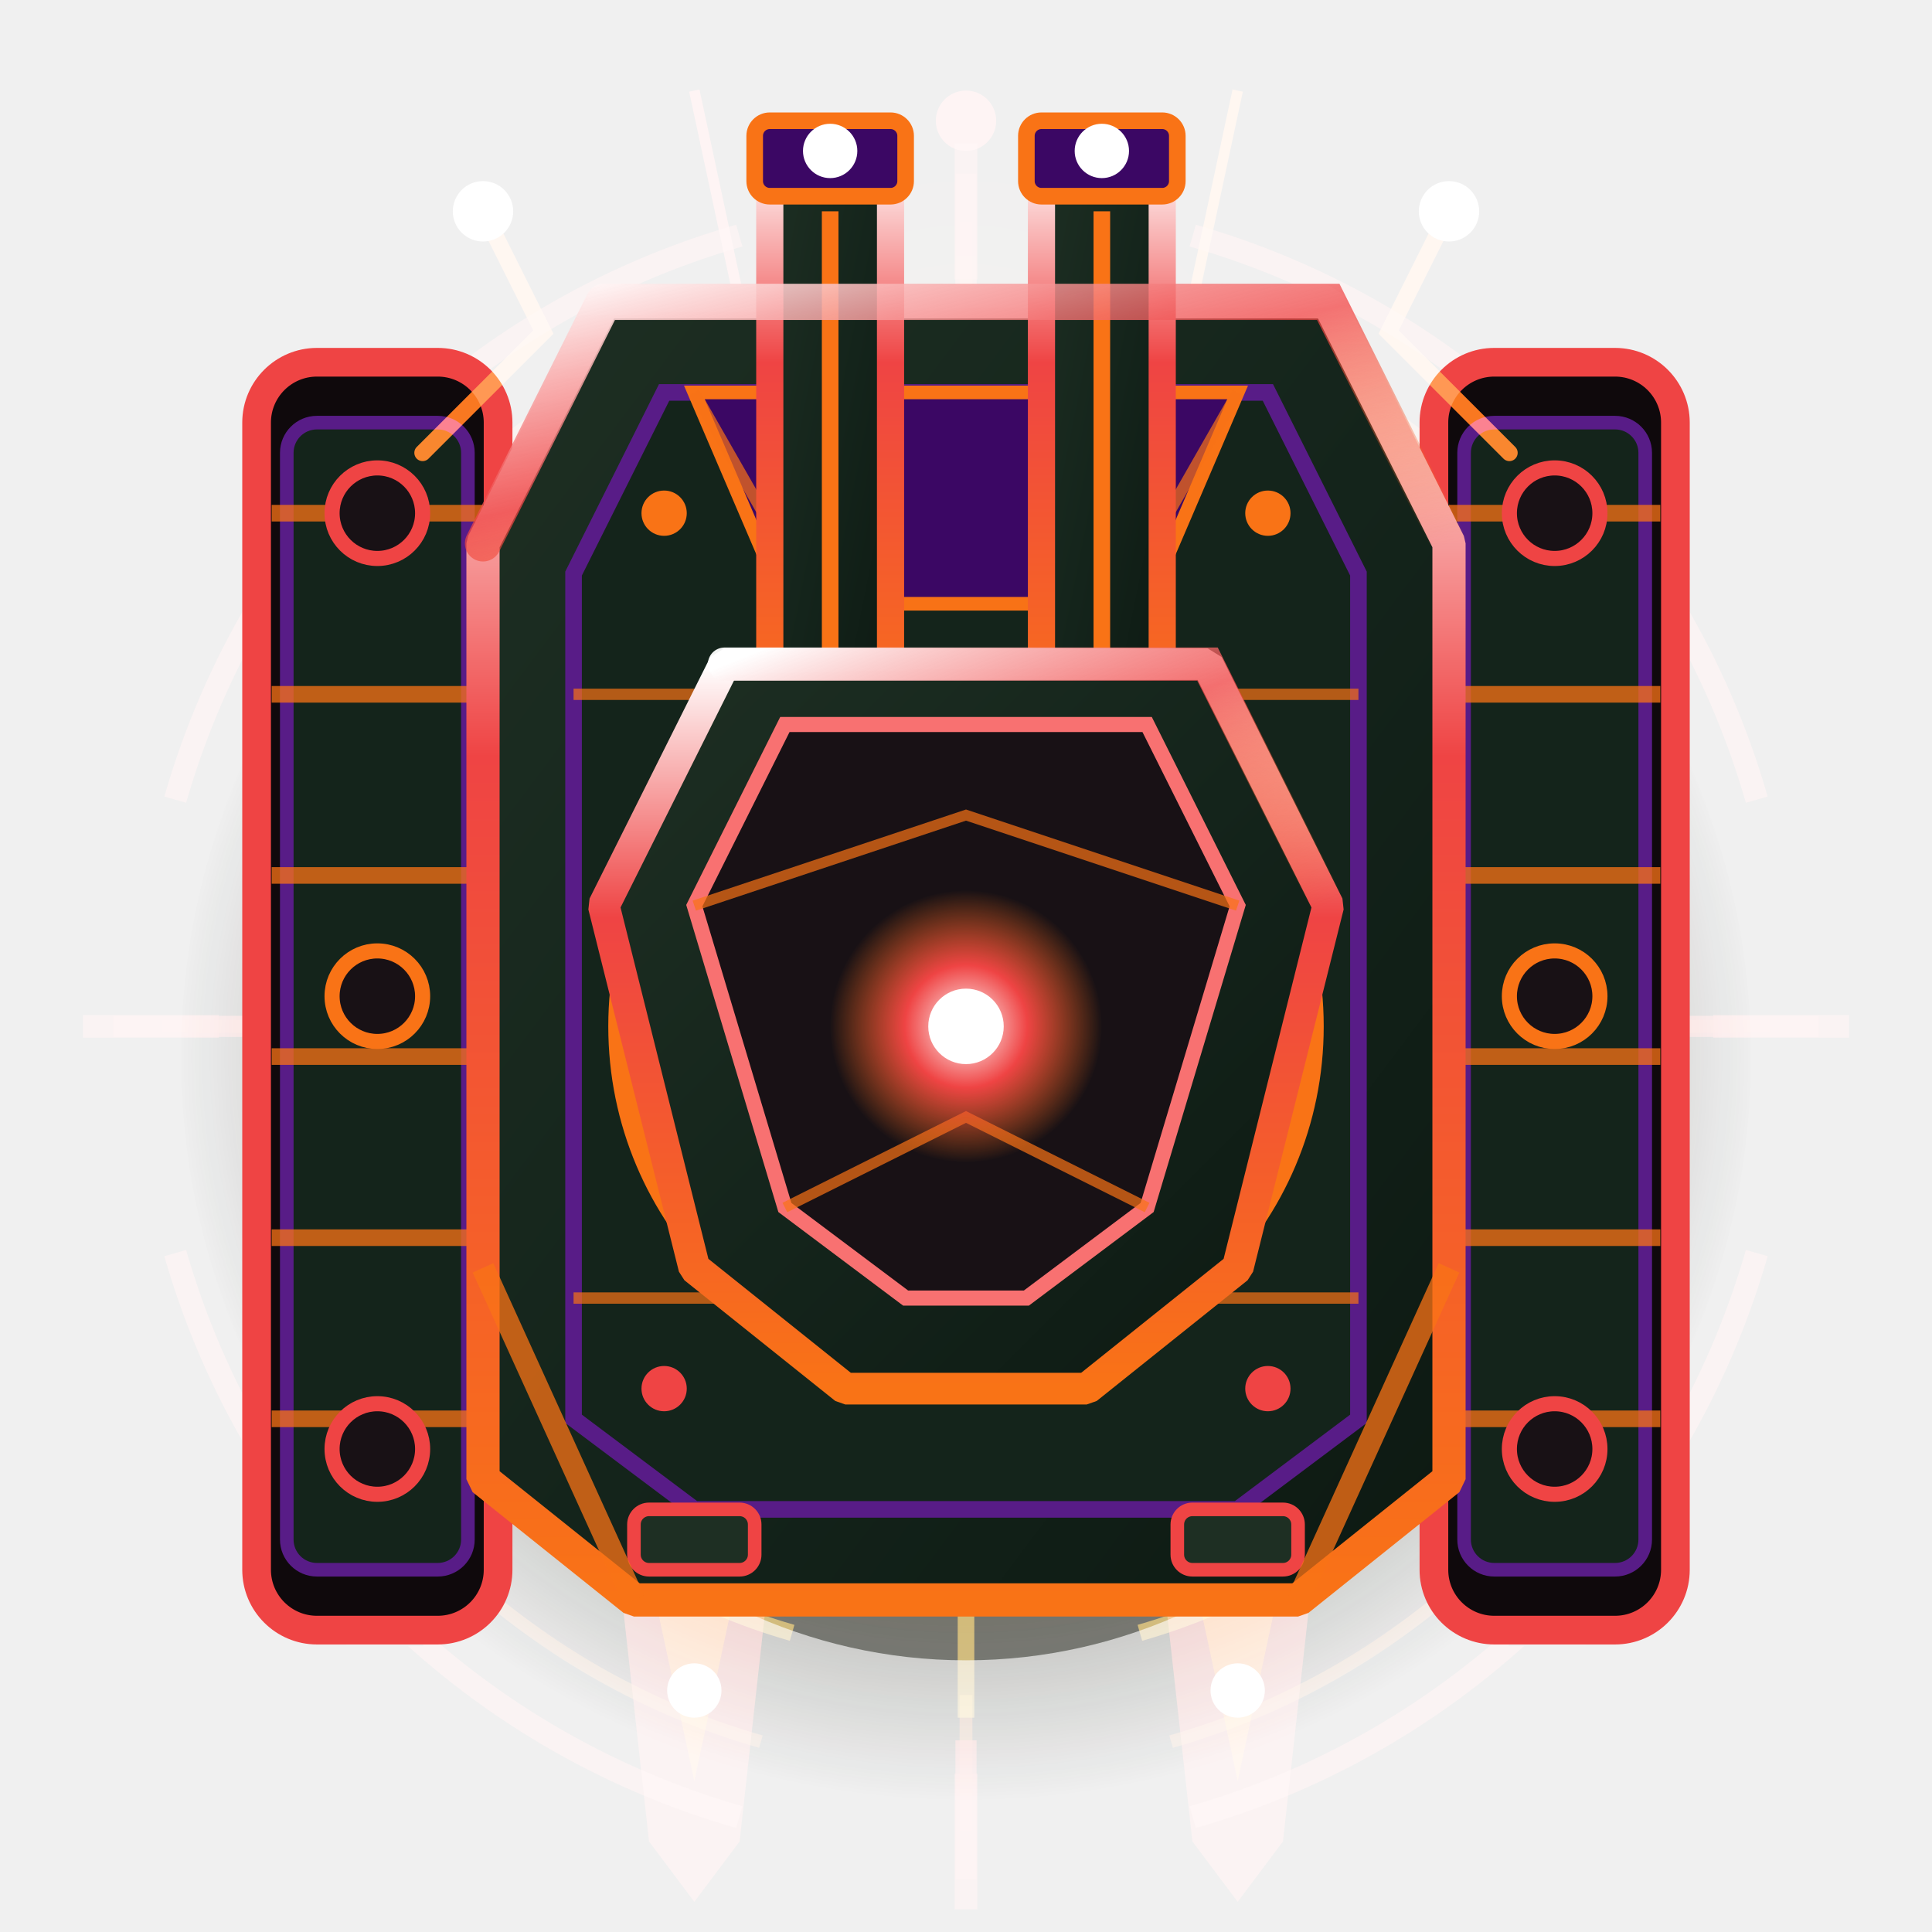
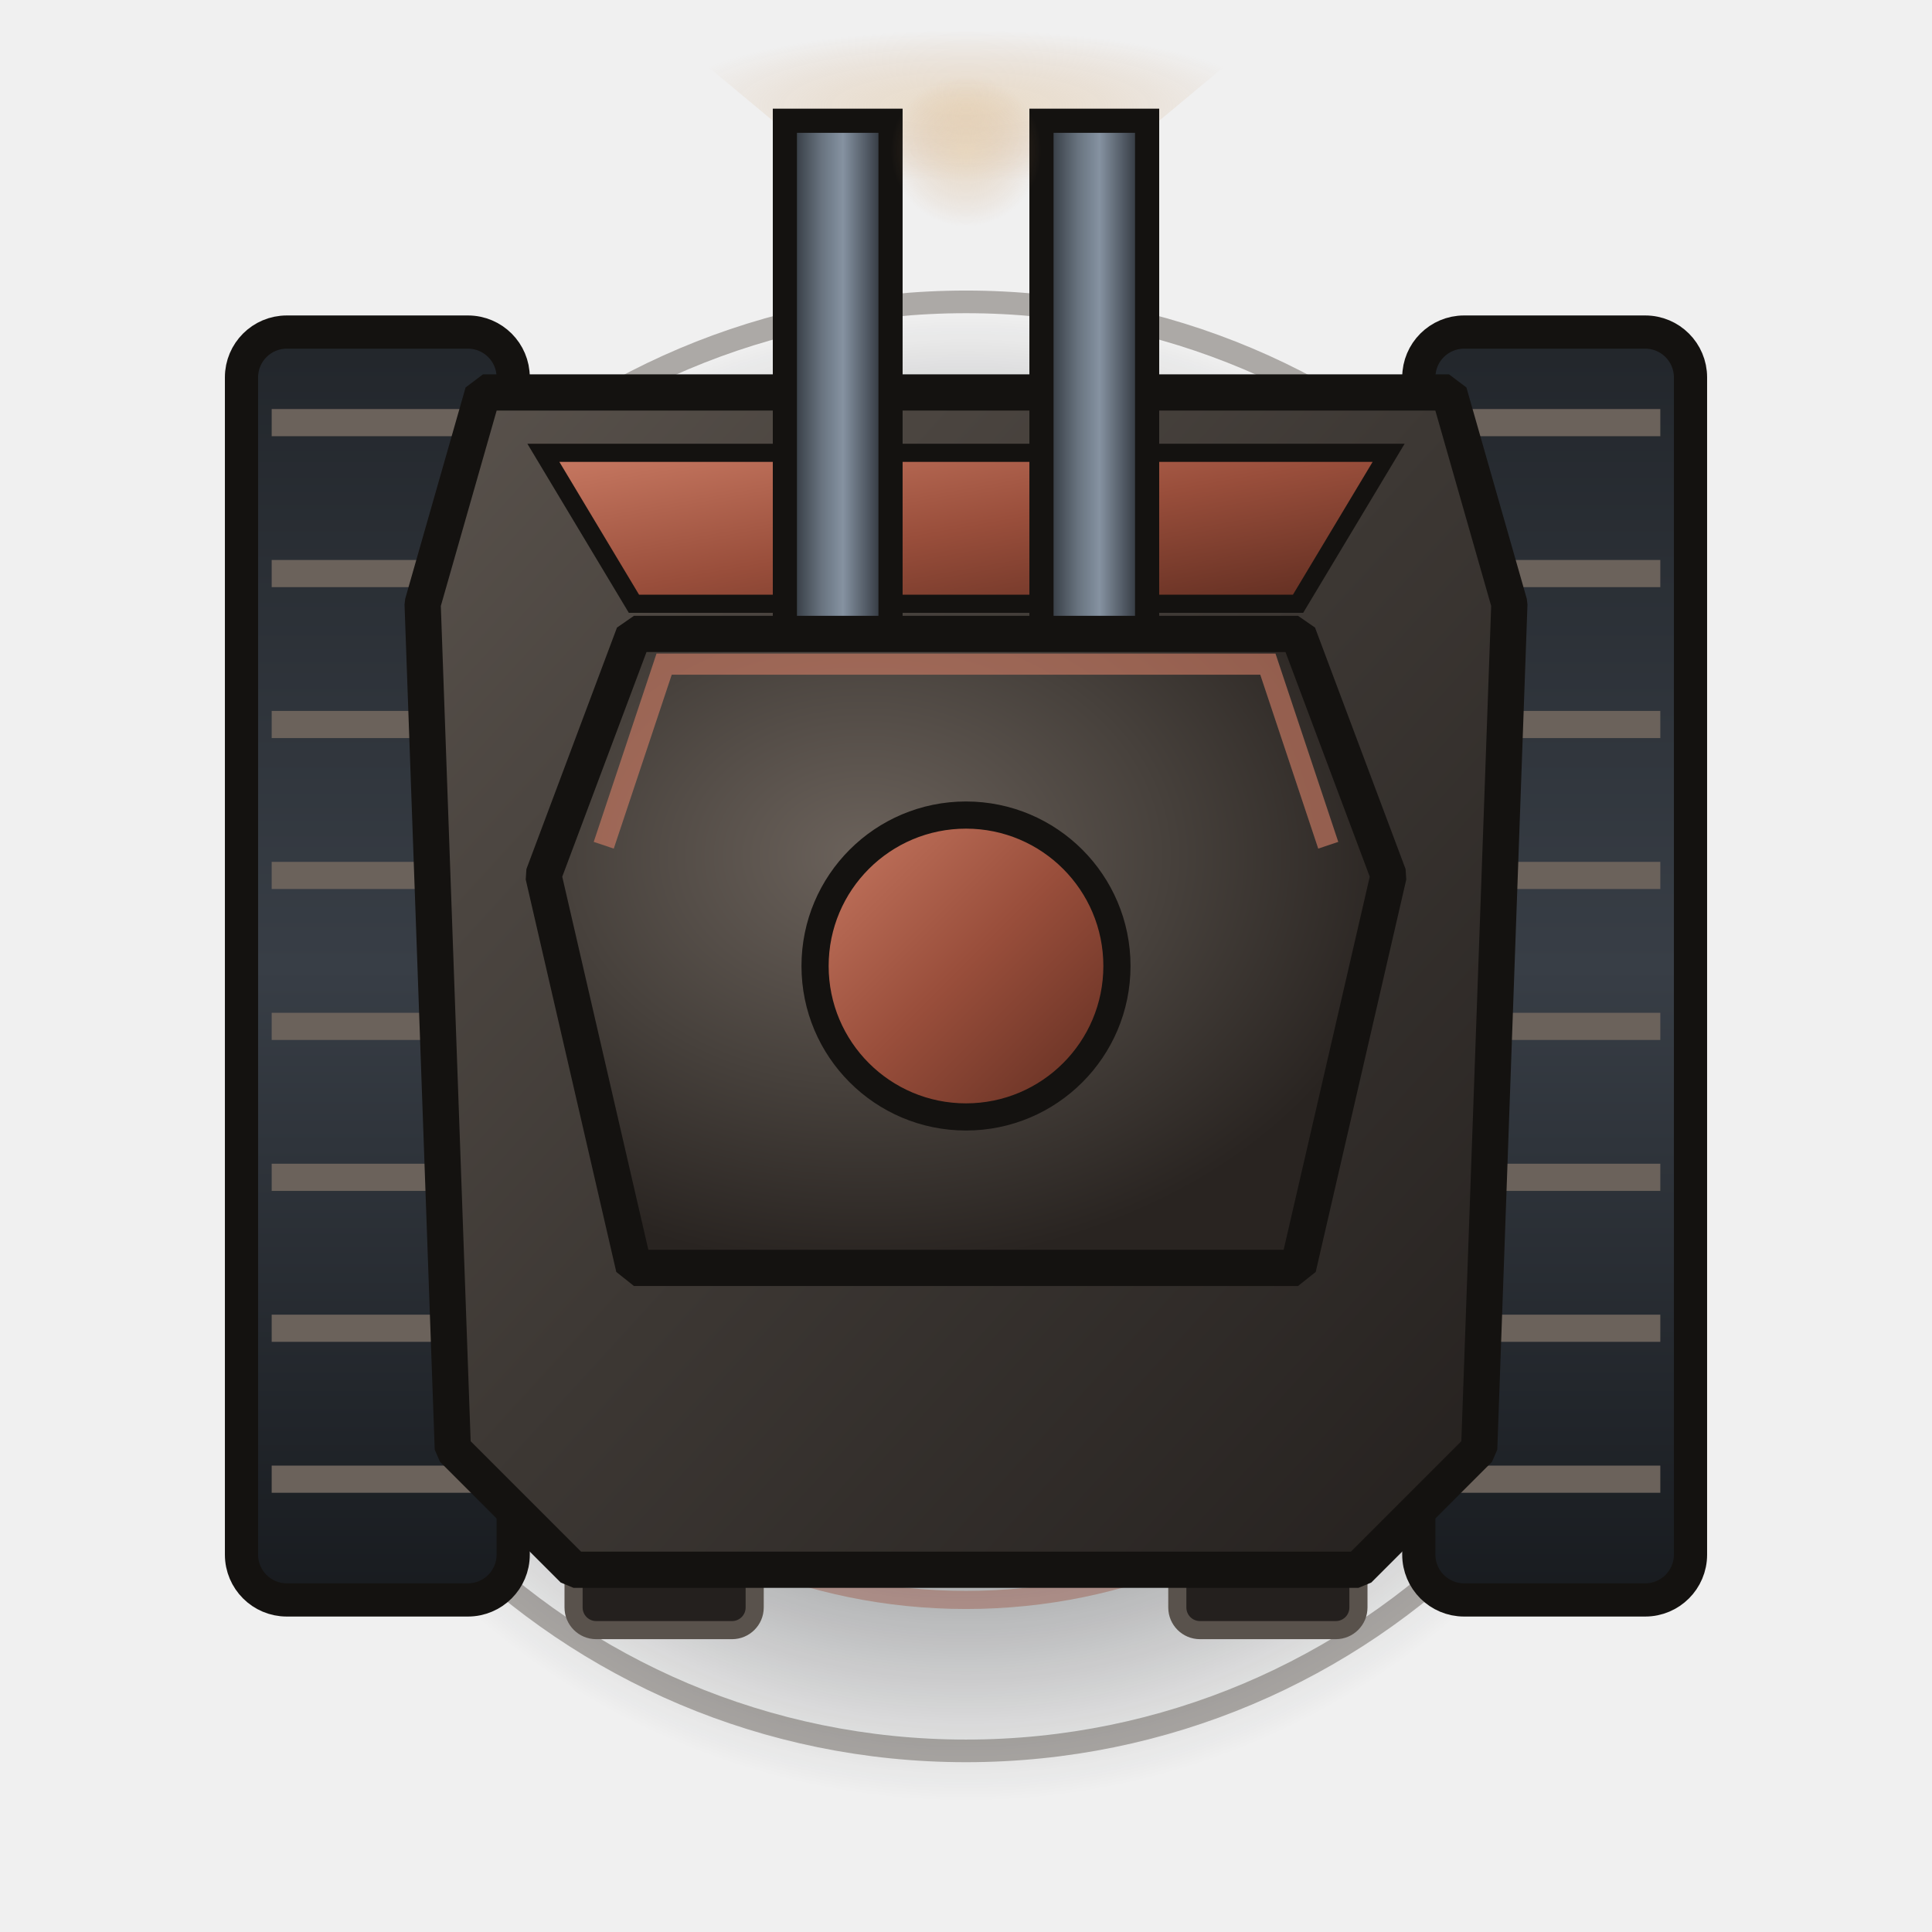
- <svg xmlns="http://www.w3.org/2000/svg" viewBox="0 0 128 128" fill="none" data-rig-id="enemy-raider-rig" data-root-anchor="64,68" data-has-aura="true">
+ <svg xmlns="http://www.w3.org/2000/svg" viewBox="0 0 128 128" width="128" height="128">
  <defs>
-     <radialGradient id="rd-shadow-grad" cx="50%" cy="50%" r="50%">
-       <stop offset="0%" stop-color="#0b1610" stop-opacity="0.72" />
-       <stop offset="62%" stop-color="#0d1912" stop-opacity="0.32" />
-       <stop offset="100%" stop-color="#0d1912" stop-opacity="0" />
+     <radialGradient id="tb-shadow" cx="50%" cy="50%" r="50%">
+       <stop offset="0%" stop-color="#0b0d10" stop-opacity="0.72" />
+       <stop offset="68%" stop-color="#111419" stop-opacity="0.32" />
+       <stop offset="100%" stop-color="#111419" stop-opacity="0" />
    </radialGradient>
-     <radialGradient id="rd-aura-field" cx="50%" cy="50%" r="50%">
-       <stop offset="0%" stop-color="#f87171" stop-opacity="0.28" />
-       <stop offset="55%" stop-color="#f97316" stop-opacity="0.14" />
-       <stop offset="100%" stop-color="#0d1912" stop-opacity="0" />
+     <linearGradient id="blued-hull" x1="0" y1="0" x2="1" y2="1">
+       <stop offset="0%" stop-color="#5c6878" />
+       <stop offset="45%" stop-color="#3f4854" />
+       <stop offset="100%" stop-color="#252b33" />
+     </linearGradient>
+     <radialGradient id="blued-turret" cx="38%" cy="35%" r="65%">
+       <stop offset="0%" stop-color="#6e7c8f" />
+       <stop offset="55%" stop-color="#444e5c" />
+       <stop offset="100%" stop-color="#262c35" />
    </radialGradient>
-     <linearGradient id="rd-hull-obsidian" x1="0%" y1="0%" x2="100%" y2="100%">
-       <stop offset="0%" stop-color="#1e2f23" />
-       <stop offset="52%" stop-color="#14241b" />
-       <stop offset="100%" stop-color="#0d1912" />
+     <linearGradient id="tungsten-plate" x1="0" y1="0" x2="1" y2="1">
+       <stop offset="0%" stop-color="#738294" />
+       <stop offset="50%" stop-color="#4e5968" />
+       <stop offset="100%" stop-color="#2c333d" />
    </linearGradient>
-     <linearGradient id="rd-neon-edge" x1="0%" y1="0%" x2="0%" y2="100%">
-       <stop offset="0%" stop-color="#ffffff" />
-       <stop offset="35%" stop-color="#ef4444" />
-       <stop offset="100%" stop-color="#f97316" />
+     <linearGradient id="enemy-cast-hull" x1="0" y1="0" x2="1" y2="1">
+       <stop offset="0%" stop-color="#59524c" />
+       <stop offset="48%" stop-color="#3d3834" />
+       <stop offset="100%" stop-color="#24201e" />
    </linearGradient>
-     <linearGradient id="rd-rim-glow" x1="0%" y1="0%" x2="100%" y2="100%">
-       <stop offset="0%" stop-color="#ffffff" stop-opacity="0.95" />
-       <stop offset="45%" stop-color="#ef4444" stop-opacity="0.75" />
-       <stop offset="100%" stop-color="#f97316" stop-opacity="0" />
+     <radialGradient id="enemy-cast-turret" cx="38%" cy="35%" r="65%">
+       <stop offset="0%" stop-color="#6b625b" />
+       <stop offset="55%" stop-color="#47413c" />
+       <stop offset="100%" stop-color="#292421" />
+     </radialGradient>
+     <linearGradient id="steel-barrel" x1="0" y1="0" x2="1" y2="0">
+       <stop offset="0%" stop-color="#23282e" />
+       <stop offset="35%" stop-color="#697480" />
+       <stop offset="55%" stop-color="#8592a1" />
+       <stop offset="100%" stop-color="#1e2228" />
    </linearGradient>
-     <radialGradient id="rd-core-glow" cx="50%" cy="50%" r="50%">
-       <stop offset="0%" stop-color="#ffffff" />
-       <stop offset="45%" stop-color="#ef4444" />
-       <stop offset="100%" stop-color="#f97316" stop-opacity="0" />
+     <linearGradient id="steel-tread" x1="0" y1="0" x2="0" y2="1">
+       <stop offset="0%" stop-color="#22262b" />
+       <stop offset="50%" stop-color="#383e46" />
+       <stop offset="100%" stop-color="#181b1f" />
+     </linearGradient>
+     <linearGradient id="brass-trim" x1="0" y1="0" x2="1" y2="1">
+       <stop offset="0%" stop-color="#d8b584" />
+       <stop offset="50%" stop-color="#b0804c" />
+       <stop offset="100%" stop-color="#634524" />
+     </linearGradient>
+     <linearGradient id="primer-trim" x1="0" y1="0" x2="1" y2="1">
+       <stop offset="0%" stop-color="#c97a63" />
+       <stop offset="50%" stop-color="#994e3b" />
+       <stop offset="100%" stop-color="#5c2b1f" />
+     </linearGradient>
+     <radialGradient id="warm-muzzle" cx="50%" cy="50%" r="50%">
+       <stop offset="0%" stop-color="#e3c598" stop-opacity="0.42" />
+       <stop offset="100%" stop-color="#c48f5a" stop-opacity="0" />
    </radialGradient>
  </defs>
-   <g id="part-shadow-cast" data-pivot="64,70" data-parent="root" data-z-index="1" data-blend="multiply" style="mix-blend-mode: multiply">
-     <ellipse cx="64" cy="70" rx="52" ry="50" fill="url(#rd-shadow-grad)" />
-     <ellipse cx="64" cy="68" rx="38" ry="42" fill="#0b1610" fill-opacity="0.48" />
+   <g id="part-shadow-cast" data-pivot="64,70" data-blend="multiply">
+     <ellipse cx="64" cy="70" rx="50" ry="50" fill="url(#tb-shadow)" />
  </g>
-   <g id="part-aura-ring-outer" data-pivot="64,68" data-parent="root" data-z-index="4" data-blend="screen" data-motion="spin-cw" style="mix-blend-mode: screen">
-     <circle cx="64" cy="68" r="58" fill="url(#rd-aura-field)" />
-     <path fill="none" stroke="#ef4444" stroke-width="1.5" stroke-opacity="0.72" d="M116.39,83.02 A54.5,54.5 0 0,1 79.02,120.39 M48.98,120.39 A54.5,54.5 0 0,1 11.61,83.02 M11.61,52.98 A54.5,54.5 0 0,1 48.98,15.61 M79.02,15.61 A54.5,54.5 0 0,1 116.39,52.98 M64,9.5 L64,18.5 M64,117.5 L64,126.5 M5.5,68 L14.5,68 M113.5,68 L122.5,68" stroke-linejoin="bevel" />
-     <path fill="none" stroke="#f97316" stroke-width="0.85" stroke-opacity="0.58" d="M111.39,81.59 A49.3,49.3 0 0,1 77.59,115.39 M50.41,115.39 A49.3,49.3 0 0,1 16.61,81.59 M16.61,54.41 A49.3,49.3 0 0,1 50.41,20.61 M77.59,20.61 A49.3,49.3 0 0,1 111.39,54.41 M64,14.7 L64,23.7 M64,112.3 L64,121.3 M10.7,68 L19.7,68 M108.3,68 L117.3,68" stroke-linejoin="bevel" />
-     <line x1="111.3" y1="68" x2="120.5" y2="68" stroke="#ef4444" stroke-width="1.4" stroke-opacity="0.8" />
-     <line x1="97.4" y1="101.4" x2="104" y2="108" stroke="#fbbf24" stroke-width="1.4" stroke-opacity="0.8" />
-     <line x1="64" y1="115.3" x2="64" y2="124.5" stroke="#ef4444" stroke-width="1.4" stroke-opacity="0.8" />
-     <line x1="30.6" y1="101.4" x2="24" y2="108" stroke="#fbbf24" stroke-width="1.4" stroke-opacity="0.8" />
-     <line x1="16.7" y1="68" x2="7.5" y2="68" stroke="#ef4444" stroke-width="1.4" stroke-opacity="0.8" />
-     <line x1="30.6" y1="34.6" x2="24" y2="28" stroke="#fbbf24" stroke-width="1.4" stroke-opacity="0.8" />
-     <line x1="64" y1="20.7" x2="64" y2="11.5" stroke="#ef4444" stroke-width="1.4" stroke-opacity="0.8" />
-     <line x1="97.4" y1="34.6" x2="104" y2="28" stroke="#fbbf24" stroke-width="1.4" stroke-opacity="0.8" />
-     <rect x="100.3" y="104.3" width="4.4" height="4.4" fill="#fbbf24" stroke="#0b1610" stroke-width="0.7" />
-     <rect x="23.3" y="104.3" width="4.4" height="4.4" fill="#fbbf24" stroke="#0b1610" stroke-width="0.7" />
-     <rect x="23.3" y="27.3" width="4.4" height="4.4" fill="#fbbf24" stroke="#0b1610" stroke-width="0.7" />
-     <rect x="100.3" y="27.3" width="4.4" height="4.4" fill="#fbbf24" stroke="#0b1610" stroke-width="0.7" />
+   <g id="part-aura-ring-outer" data-pivot="64,68" data-blend="normal">
+     <circle cx="64" cy="68" r="48" fill="none" stroke="#59524c" stroke-width="1.5" opacity="0.45" />
  </g>
-   <g id="part-aura-ring-inner" data-pivot="64,68" data-parent="root" data-z-index="5" data-blend="screen" data-motion="spin-ccw" style="mix-blend-mode: screen">
-     <path fill="none" stroke="#fbbf24" stroke-width="1.1" stroke-opacity="0.68" d="M104.18,79.52 A41.8,41.8 0 0,1 75.52,108.18 M52.48,108.18 A41.8,41.8 0 0,1 23.82,79.52 M23.82,56.48 A41.8,41.8 0 0,1 52.48,27.82 M75.52,27.82 A41.8,41.8 0 0,1 104.18,56.48 M64,22.2 L64,31.2 M64,104.8 L64,113.8 M18.2,68 L27.2,68 M100.8,68 L109.8,68" stroke-linejoin="bevel" />
-     <circle cx="105.8" cy="68" r="2.0" fill="#ef4444" stroke="#0b1610" stroke-width="0.65" />
-     <circle cx="84.9" cy="104.2" r="2.0" fill="#ef4444" stroke="#0b1610" stroke-width="0.65" />
-     <circle cx="43.1" cy="104.2" r="2.0" fill="#ef4444" stroke="#0b1610" stroke-width="0.65" />
-     <circle cx="22.2" cy="68" r="2.0" fill="#ef4444" stroke="#0b1610" stroke-width="0.65" />
-     <circle cx="43.1" cy="31.8" r="2.0" fill="#ef4444" stroke="#0b1610" stroke-width="0.65" />
-     <circle cx="84.9" cy="31.8" r="2.0" fill="#ef4444" stroke="#0b1610" stroke-width="0.65" />
+   <g id="part-aura-ring-inner" data-pivot="64,68" data-blend="normal">
+     <circle cx="64" cy="68" r="38" fill="none" stroke="#994e3b" stroke-width="1.2" opacity="0.4" />
  </g>
-   <g id="part-light-cone-main" data-pivot="64,50" data-parent="part-turret-body" data-z-index="8" data-blend="screen" style="mix-blend-mode: screen">
-     <polygon points="64,50 38,6 90,6" fill="url(#rd-aura-field)" opacity="0.65" />
-     <line x1="55" y1="48" x2="46" y2="6" stroke="#ef4444" stroke-width="0.7" />
-     <line x1="73" y1="48" x2="82" y2="6" stroke="#f97316" stroke-width="0.7" />
+   <g id="part-light-cone-main" data-pivot="64,46" data-blend="screen">
+     <polygon points="56,12 44,2 84,2 72,12" fill="url(#warm-muzzle)" />
  </g>
-   <g id="part-exhaust-plume-L" data-pivot="46,106" data-parent="part-hull-chassis" data-z-index="10" data-blend="screen" data-motion="scale-pulse" style="mix-blend-mode: screen">
-     <polygon points="41,104 51,104 49,122 46,126 43,122" fill="#ef4444" fill-opacity="0.8" />
-     <polygon points="43,104 49,104 46,118" fill="#f97316" />
-     <circle cx="46" cy="112" r="1.8" fill="#ffffff" />
+   <g id="part-exhaust-plume-L" data-pivot="44,106" data-blend="normal">
+     <rect x="38" y="100" width="12" height="8" rx="1.5" fill="#24201e" stroke="#59524c" stroke-width="1.2" />
  </g>
-   <g id="part-exhaust-plume-R" data-pivot="82,106" data-parent="part-hull-chassis" data-z-index="10" data-blend="screen" data-motion="scale-pulse" style="mix-blend-mode: screen">
-     <polygon points="77,104 87,104 85,122 82,126 79,122" fill="#ef4444" fill-opacity="0.8" />
-     <polygon points="79,104 85,104 82,118" fill="#f97316" />
-     <circle cx="82" cy="112" r="1.8" fill="#ffffff" />
+   <g id="part-exhaust-plume-R" data-pivot="84,106" data-blend="normal">
+     <rect x="78" y="100" width="12" height="8" rx="1.5" fill="#24201e" stroke="#59524c" stroke-width="1.2" />
  </g>
-   <g id="part-track-left" data-pivot="26,68" data-parent="part-hull-chassis" data-z-index="15" data-blend="normal" data-motion="scroll-uv-left">
-     <rect x="17" y="24" width="16" height="84" rx="4" fill="#0f090c" stroke="#ef4444" stroke-width="1.9" />
-     <rect x="19" y="28" width="12" height="76" rx="2" fill="#14241b" stroke="#581c87" stroke-width="0.9" />
-     <path d="M18 34 H32 M18 46 H32 M18 58 H32 M18 70 H32 M18 82 H32 M18 94 H32" stroke="#f97316" stroke-width="1.1" stroke-opacity="0.75" />
-     <circle cx="25" cy="34" r="3" fill="#181115" stroke="#ef4444" stroke-width="1.0" />
-     <circle cx="25" cy="66" r="3" fill="#181115" stroke="#f97316" stroke-width="1.0" />
-     <circle cx="25" cy="96" r="3" fill="#181115" stroke="#ef4444" stroke-width="1.0" />
+   <g id="part-track-left" data-pivot="26,68" data-blend="normal">
+     <rect x="16" y="22" width="18" height="84" rx="3" fill="url(#steel-tread)" stroke="#141210" stroke-width="2.2" />
+     <path d="M18,28 H32 M18,38 H32 M18,48 H32 M18,58 H32 M18,68 H32 M18,78 H32 M18,88 H32 M18,98 H32" stroke="#6b625b" stroke-width="1.8" />
  </g>
-   <g id="part-track-right" data-pivot="102,68" data-parent="part-hull-chassis" data-z-index="15" data-blend="normal" data-motion="scroll-uv-right">
-     <rect x="95" y="24" width="16" height="84" rx="4" fill="#0f090c" stroke="#ef4444" stroke-width="1.9" />
-     <rect x="97" y="28" width="12" height="76" rx="2" fill="#14241b" stroke="#581c87" stroke-width="0.9" />
-     <path d="M96 34 H110 M96 46 H110 M96 58 H110 M96 70 H110 M96 82 H110 M96 94 H110" stroke="#f97316" stroke-width="1.1" stroke-opacity="0.75" />
-     <circle cx="103" cy="34" r="3" fill="#181115" stroke="#ef4444" stroke-width="1.0" />
-     <circle cx="103" cy="66" r="3" fill="#181115" stroke="#f97316" stroke-width="1.0" />
-     <circle cx="103" cy="96" r="3" fill="#181115" stroke="#ef4444" stroke-width="1.0" />
+   <g id="part-track-right" data-pivot="102,68" data-blend="normal">
+     <rect x="94" y="22" width="18" height="84" rx="3" fill="url(#steel-tread)" stroke="#141210" stroke-width="2.2" />
+     <path d="M96,28 H110 M96,38 H110 M96,48 H110 M96,58 H110 M96,68 H110 M96,78 H110 M96,88 H110 M96,98 H110" stroke="#6b625b" stroke-width="1.8" />
  </g>
-   <g id="part-hull-chassis" data-pivot="64,68" data-parent="root" data-z-index="25" data-blend="normal">
-     <polygon points="40,20 88,20 96,36 96,98 86,106 42,106 32,98 32,36" fill="url(#rd-hull-obsidian)" stroke="url(#rd-neon-edge)" stroke-width="2.2" stroke-linejoin="bevel" />
-     <polygon points="44,26 84,26 90,38 90,94 82,100 46,100 38,94 38,38" fill="#14241b" stroke="#581c87" stroke-width="1.1" />
-     <polygon points="46,26 82,26 76,40 52,40" fill="#3b0764" stroke="#f97316" stroke-width="0.9" />
-     <path d="M38 46 H90 M38 86 H90 M46 26 L54 40 H74 L82 26" stroke="#f97316" stroke-width="0.75" stroke-opacity="0.7" />
-     <rect x="42" y="100" width="8" height="4" rx="1" fill="#1e2f23" stroke="#ef4444" stroke-width="0.9" />
-     <rect x="78" y="100" width="8" height="4" rx="1" fill="#1e2f23" stroke="#ef4444" stroke-width="0.9" />
-     <circle cx="44" cy="34" r="1.5" fill="#f97316" />
-     <circle cx="84" cy="34" r="1.5" fill="#f97316" />
-     <circle cx="44" cy="92" r="1.5" fill="#ef4444" />
-     <circle cx="84" cy="92" r="1.5" fill="#ef4444" />
-     <circle cx="52" cy="58" r="1.5" fill="#fbbf24" stroke="#06100a" stroke-width="0.6" />
-     <circle cx="76" cy="58" r="1.5" fill="#fbbf24" stroke="#06100a" stroke-width="0.6" />
-     <circle cx="52" cy="78" r="1.5" fill="#fbbf24" stroke="#06100a" stroke-width="0.6" />
-     <circle cx="76" cy="78" r="1.5" fill="#fbbf24" stroke="#06100a" stroke-width="0.6" />
+   <g id="part-hull-chassis" data-pivot="64,68" data-blend="normal">
+     <polygon points="32,26 96,26 100,40 98,96 90,104 38,104 30,96 28,40" fill="url(#enemy-cast-hull)" stroke="#141210" stroke-width="2.4" stroke-linejoin="bevel" />
+     <polygon points="36,30 92,30 86,40 42,40" fill="url(#primer-trim)" stroke="#141210" stroke-width="1.2" />
  </g>
-   <g id="part-barrel-plasma-L" data-pivot="55,50" data-parent="part-turret-body" data-z-index="35" data-blend="normal" data-motion="recoil-y-alt-L">
-     <circle cx="55" cy="50" r="6" fill="#181115" stroke="#ef4444" stroke-width="1.5" />
-     <rect x="51" y="10" width="8" height="40" rx="2" fill="url(#rd-hull-obsidian)" stroke="url(#rd-neon-edge)" stroke-width="1.8" />
-     <rect x="50" y="8" width="10" height="5" rx="1" fill="#3b0764" stroke="#f97316" stroke-width="1.1" />
-     <line x1="55" y1="14" x2="55" y2="44" stroke="#f97316" stroke-width="1.1" />
-     <circle cx="55" cy="10" r="1.8" fill="#ffffff" />
+   <g id="part-barrel-plasma-L" data-pivot="56,48" data-blend="normal">
+     <rect x="52" y="8" width="7" height="38" fill="url(#steel-barrel)" stroke="#141210" stroke-width="1.6" />
  </g>
-   <g id="part-barrel-plasma-R" data-pivot="73,50" data-parent="part-turret-body" data-z-index="35" data-blend="normal" data-motion="recoil-y-alt-R">
-     <circle cx="73" cy="50" r="6" fill="#181115" stroke="#ef4444" stroke-width="1.5" />
-     <rect x="69" y="10" width="8" height="40" rx="2" fill="url(#rd-hull-obsidian)" stroke="url(#rd-neon-edge)" stroke-width="1.8" />
-     <rect x="68" y="8" width="10" height="5" rx="1" fill="#3b0764" stroke="#f97316" stroke-width="1.1" />
-     <line x1="73" y1="14" x2="73" y2="44" stroke="#f97316" stroke-width="1.1" />
-     <circle cx="73" cy="10" r="1.8" fill="#ffffff" />
+   <g id="part-barrel-plasma-R" data-pivot="72,48" data-blend="normal">
+     <rect x="69" y="8" width="7" height="38" fill="url(#steel-barrel)" stroke="#141210" stroke-width="1.6" />
  </g>
-   <g id="part-turret-body" data-pivot="64,68" data-parent="part-hull-chassis" data-z-index="40" data-blend="normal" data-motion="aim-rotate-360">
-     <circle cx="64" cy="68" r="23" fill="#0f090c" stroke="#f97316" stroke-width="1.4" />
-     <polygon points="48,44 80,44 88,60 82,84 72,92 56,92 46,84 40,60" fill="url(#rd-hull-obsidian)" stroke="url(#rd-neon-edge)" stroke-width="2.1" stroke-linejoin="bevel" />
-     <polygon points="52,48 76,48 82,60 76,80 68,86 60,86 52,80 46,60" fill="#181115" stroke="#f87171" stroke-width="1.0" />
-     <path d="M46 60 L64 54 L82 60 M52 80 L64 74 L76 80" stroke="#f97316" stroke-width="0.7" stroke-opacity="0.7" />
-     <circle cx="64" cy="68" r="9" fill="url(#rd-core-glow)" />
-     <circle cx="64" cy="68" r="2.5" fill="#ffffff" />
+   <g id="part-turret-body" data-pivot="64,68" data-blend="normal">
+     <polygon points="42,42 86,42 92,58 86,84 42,84 36,58" fill="url(#enemy-cast-turret)" stroke="#141210" stroke-width="2.4" stroke-linejoin="bevel" />
+     <circle cx="64" cy="64" r="10" fill="url(#primer-trim)" stroke="#141210" stroke-width="1.8" />
  </g>
-   <g id="part-light-rim-body" data-pivot="64,68" data-parent="part-hull-chassis" data-z-index="45" data-blend="plus-lighter" style="mix-blend-mode: plus-lighter">
-     <path d="M40 20 H88 L96 36 M32 36 L40 20" stroke="url(#rd-rim-glow)" stroke-width="2.4" stroke-linecap="round" />
-     <path d="M48 44 H80 L88 60" stroke="url(#rd-rim-glow)" stroke-width="2.2" stroke-linecap="round" />
-     <line x1="32" y1="84" x2="42" y2="106" stroke="#f97316" stroke-width="1.5" stroke-opacity="0.75" />
-     <line x1="96" y1="84" x2="86" y2="106" stroke="#f97316" stroke-width="1.5" stroke-opacity="0.75" />
+   <g id="part-light-rim-body" data-pivot="64,68" data-blend="plus-lighter">
+     <polyline points="40,56 44,44 84,44 88,56" fill="none" stroke="#c97a63" stroke-width="1.4" opacity="0.65" />
  </g>
-   <g id="part-aura-corona-top" data-pivot="64,68" data-parent="root" data-z-index="65" data-blend="screen" data-motion="pulse-breathe" style="mix-blend-mode: screen">
-     <path d="M28 30 L36 22 L32 14 M100 30 L92 22 L96 14" stroke="#f97316" stroke-width="1.1" stroke-linecap="round" />
-     <circle cx="32" cy="14" r="2.0" fill="#ffffff" />
-     <circle cx="96" cy="14" r="2.0" fill="#ffffff" />
-     <circle cx="64" cy="8" r="2.0" fill="#ef4444" />
+   <g id="part-aura-corona-top" data-pivot="64,68" data-blend="screen">
+     <circle cx="64" cy="10" r="5" fill="url(#warm-muzzle)" />
  </g>
</svg>
